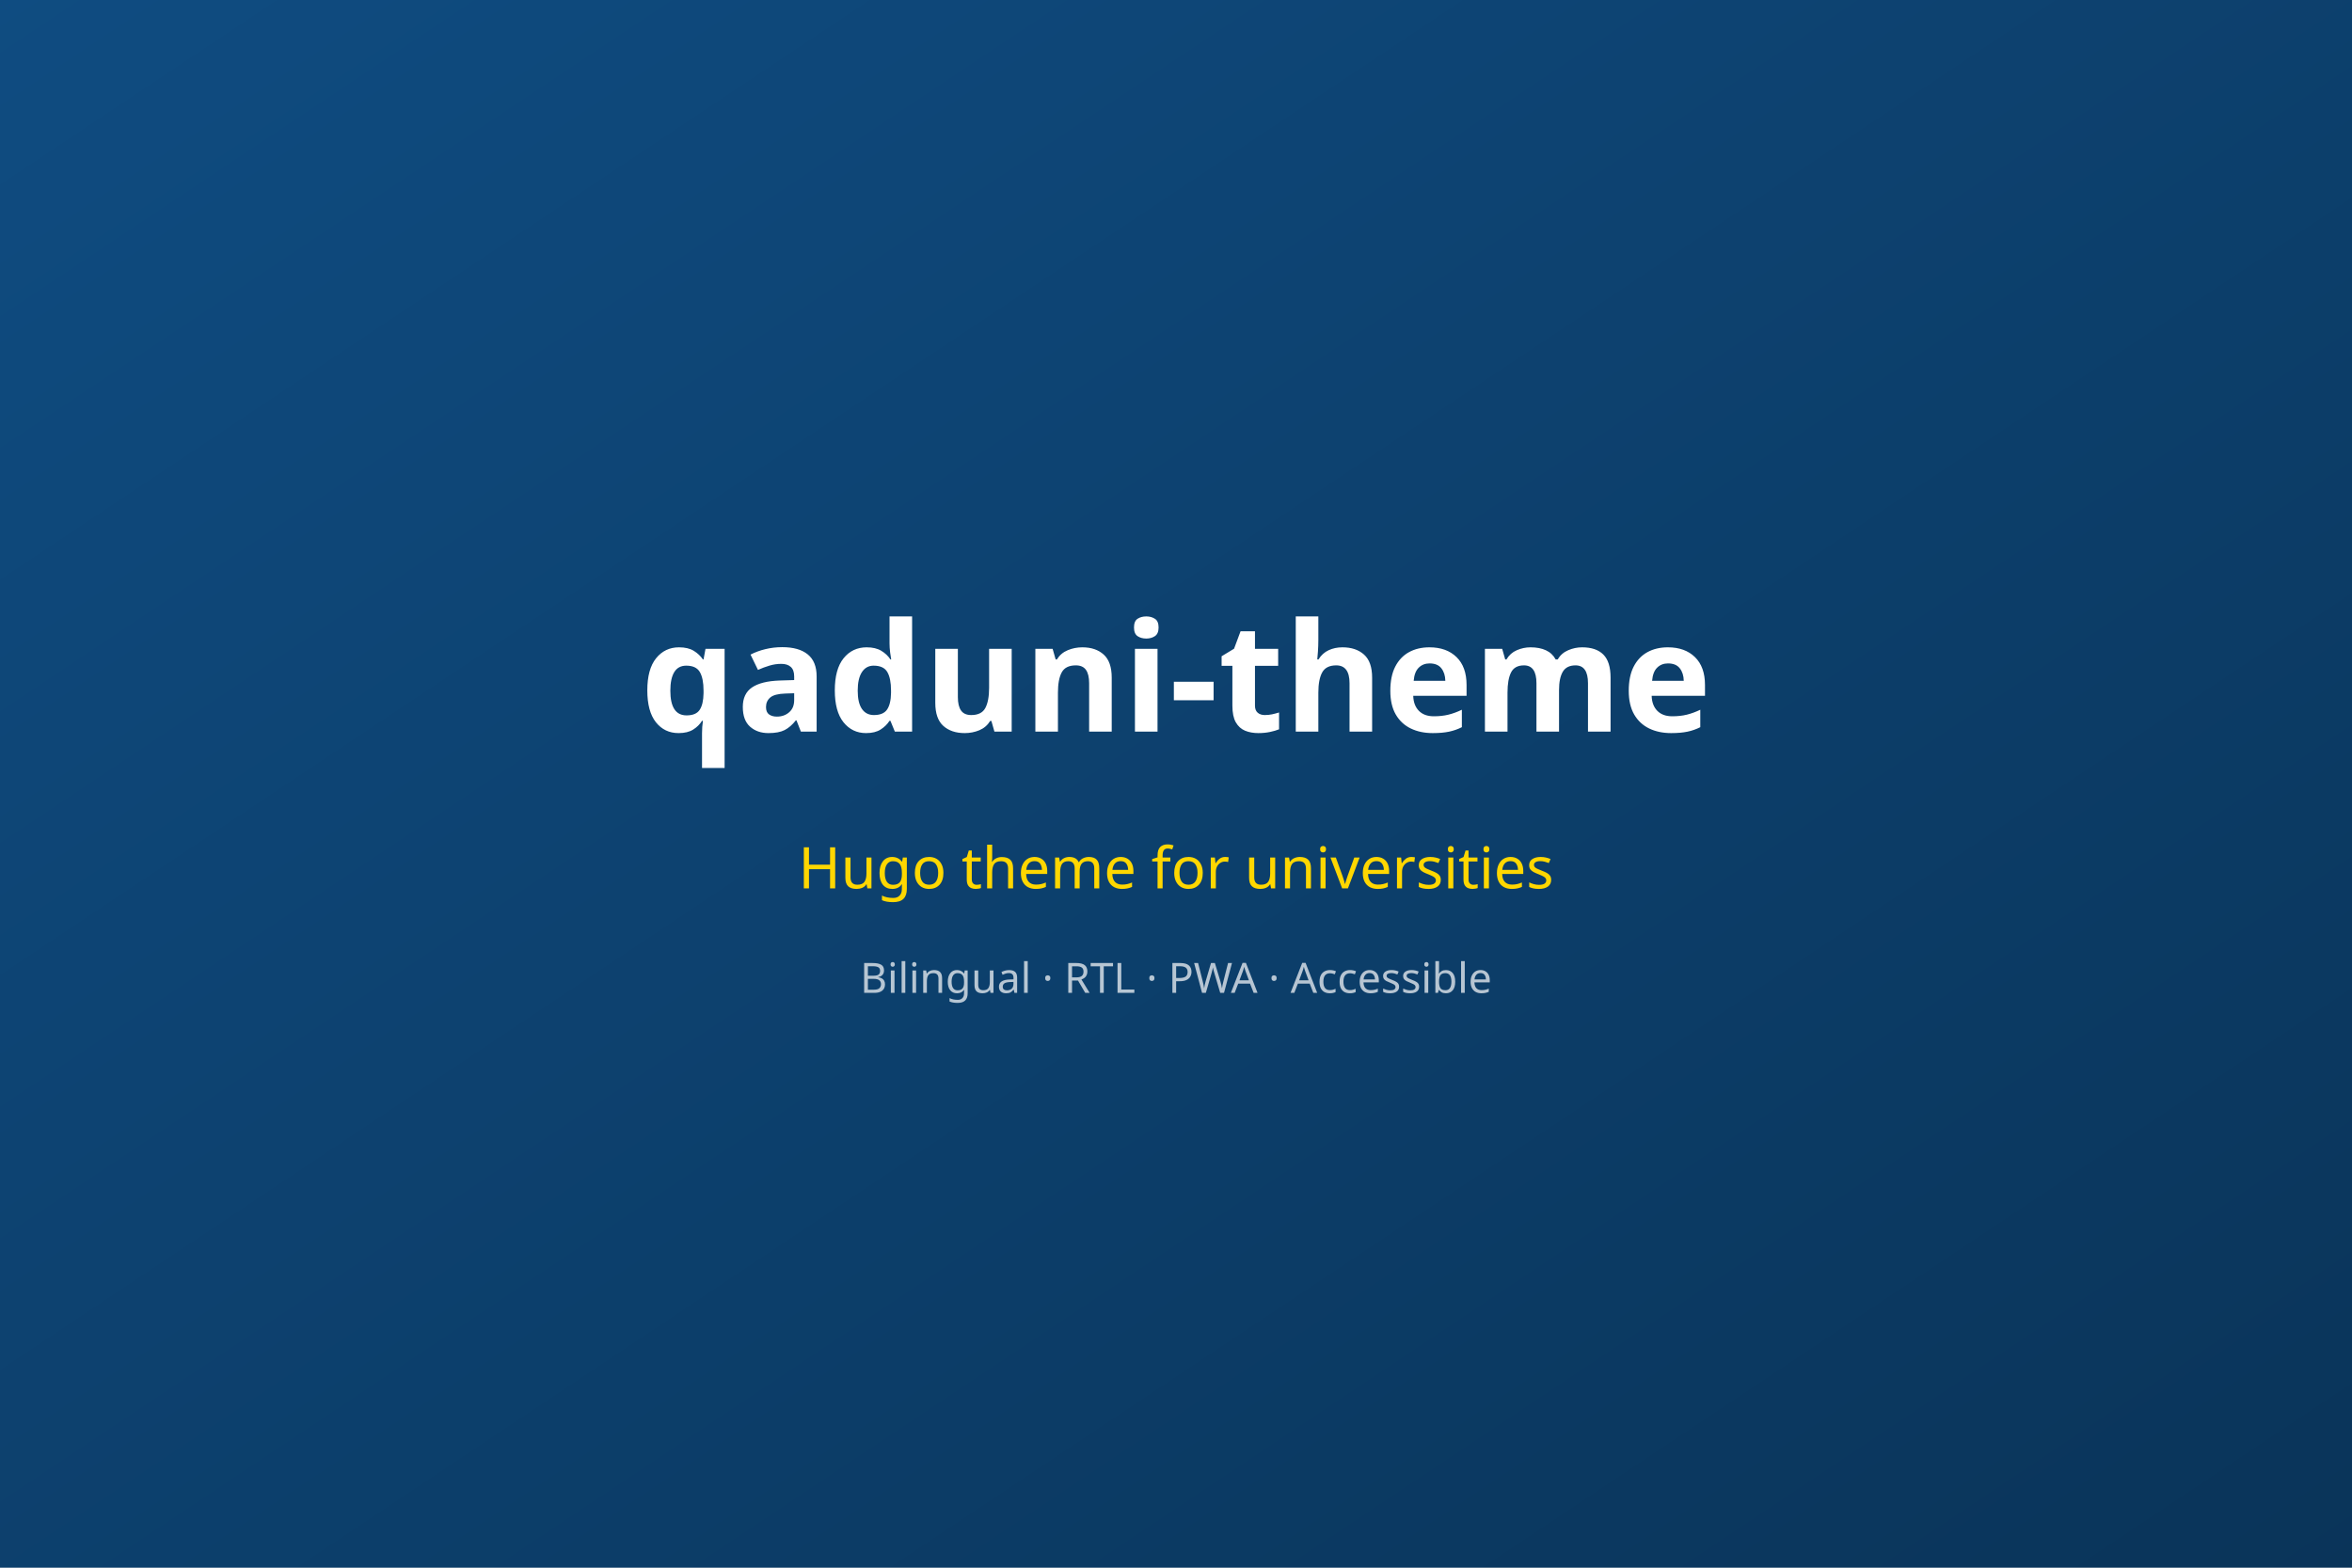
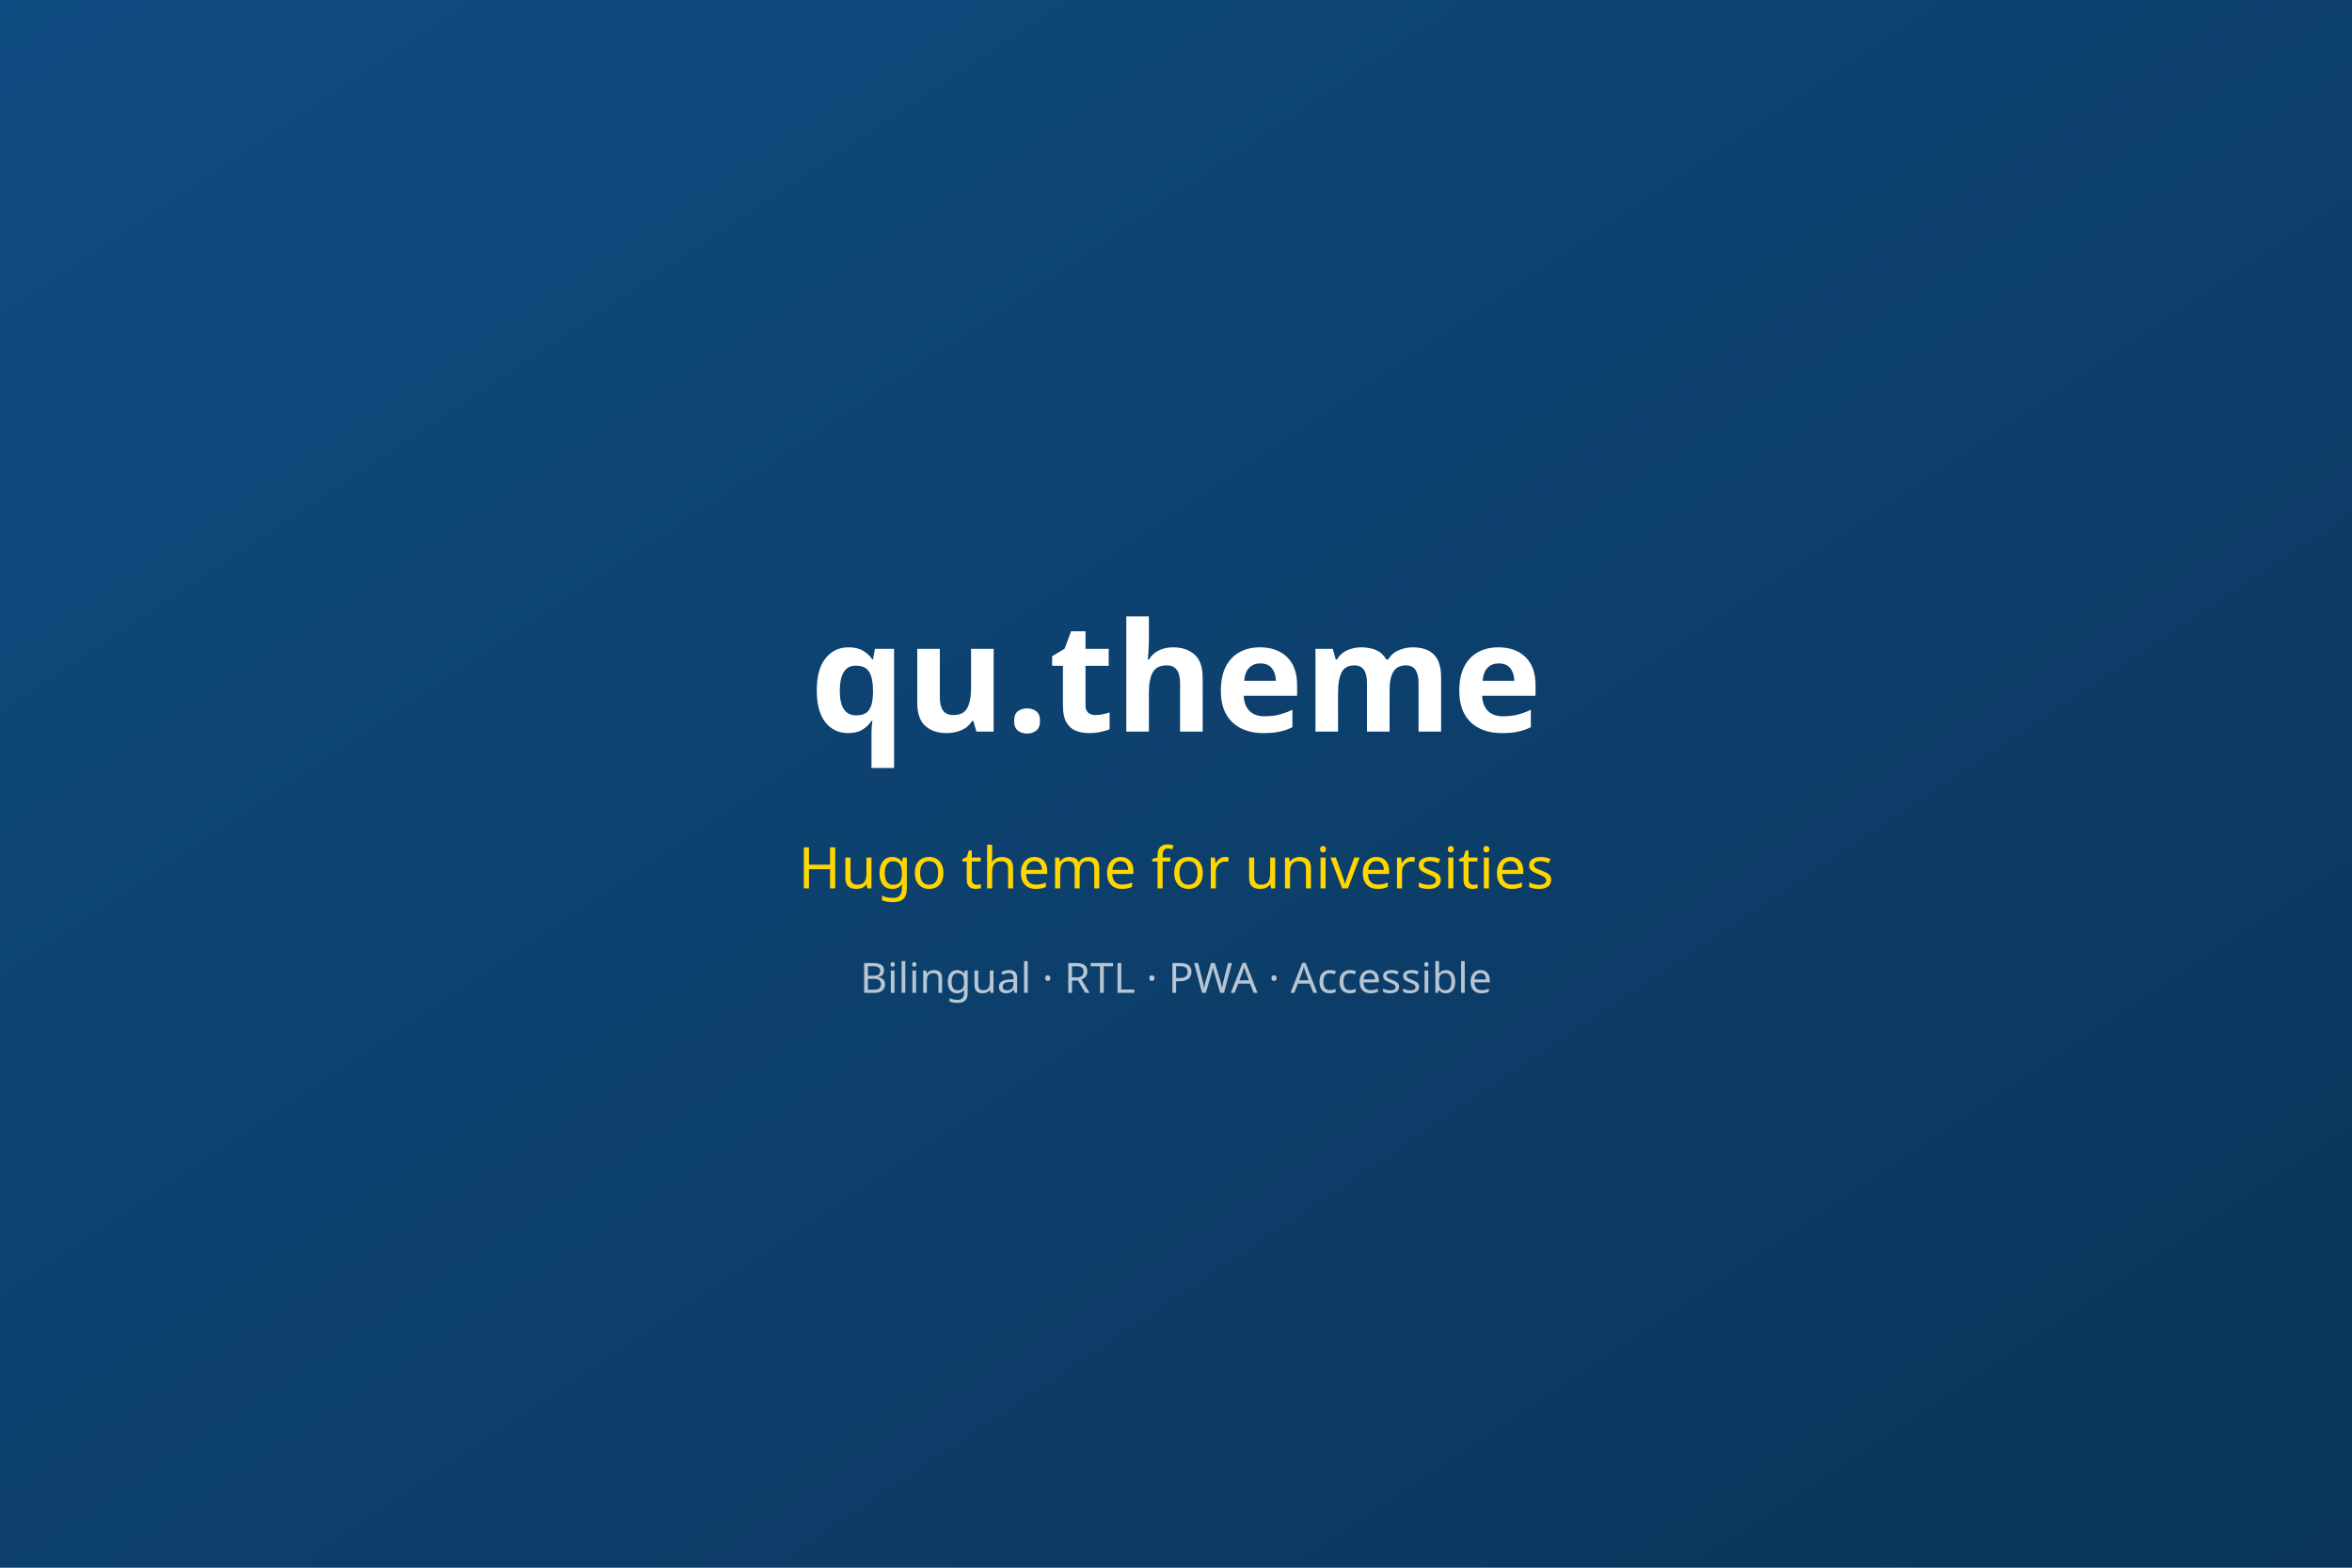
- <svg xmlns="http://www.w3.org/2000/svg" viewBox="0 0 900 600" role="img" aria-label="qaduni-theme thumbnail">
+ <svg xmlns="http://www.w3.org/2000/svg" viewBox="0 0 900 600" role="img" aria-label="qu.theme thumbnail">
  <defs>
    <linearGradient id="g" x1="0" y1="0" x2="1" y2="1">
      <stop offset="0" stop-color="#0f4c81" />
      <stop offset="1" stop-color="#0a3459" />
    </linearGradient>
  </defs>
  <rect width="900" height="600" fill="url(#g)" />
-   <text x="450" y="280" text-anchor="middle" fill="#fff" font-family="system-ui" font-size="58" font-weight="700">qaduni-theme</text>
+   <text x="450" y="280" text-anchor="middle" fill="#fff" font-family="system-ui" font-size="58" font-weight="700">qu.theme</text>
  <text x="450" y="340" text-anchor="middle" fill="#ffd700" font-family="system-ui" font-size="22" font-weight="500">Hugo theme for universities</text>
  <text x="450" y="380" text-anchor="middle" fill="#fff" opacity="0.7" font-family="system-ui" font-size="16">Bilingual · RTL · PWA · Accessible</text>
</svg>
